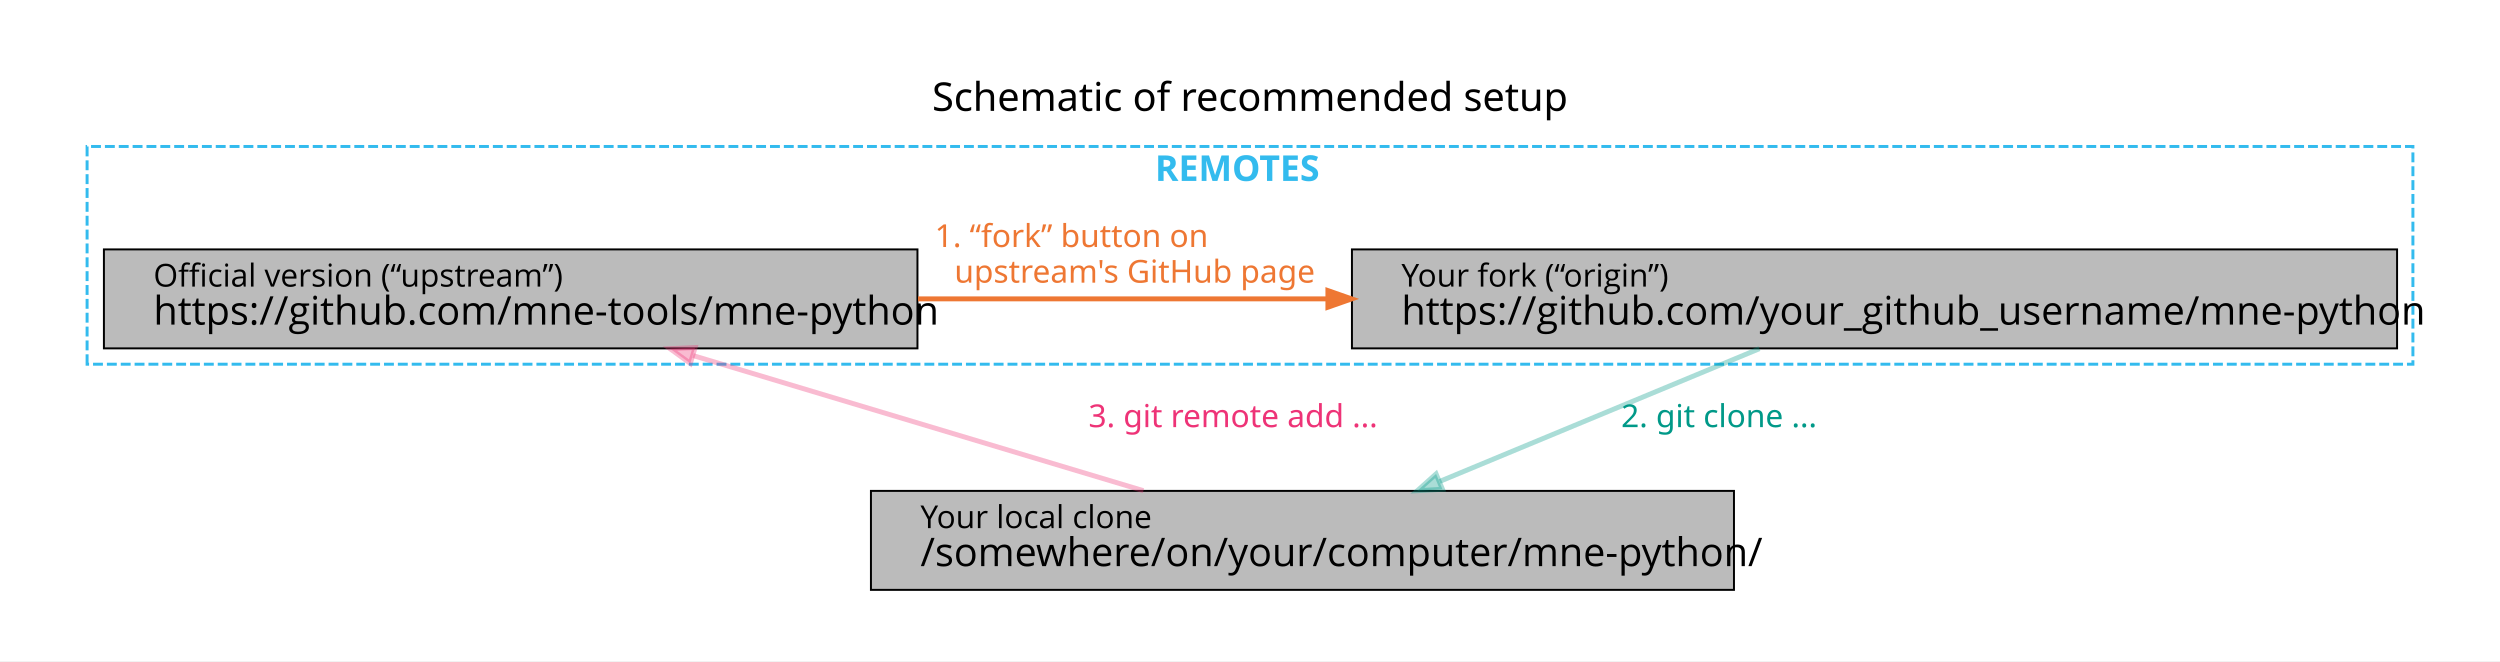
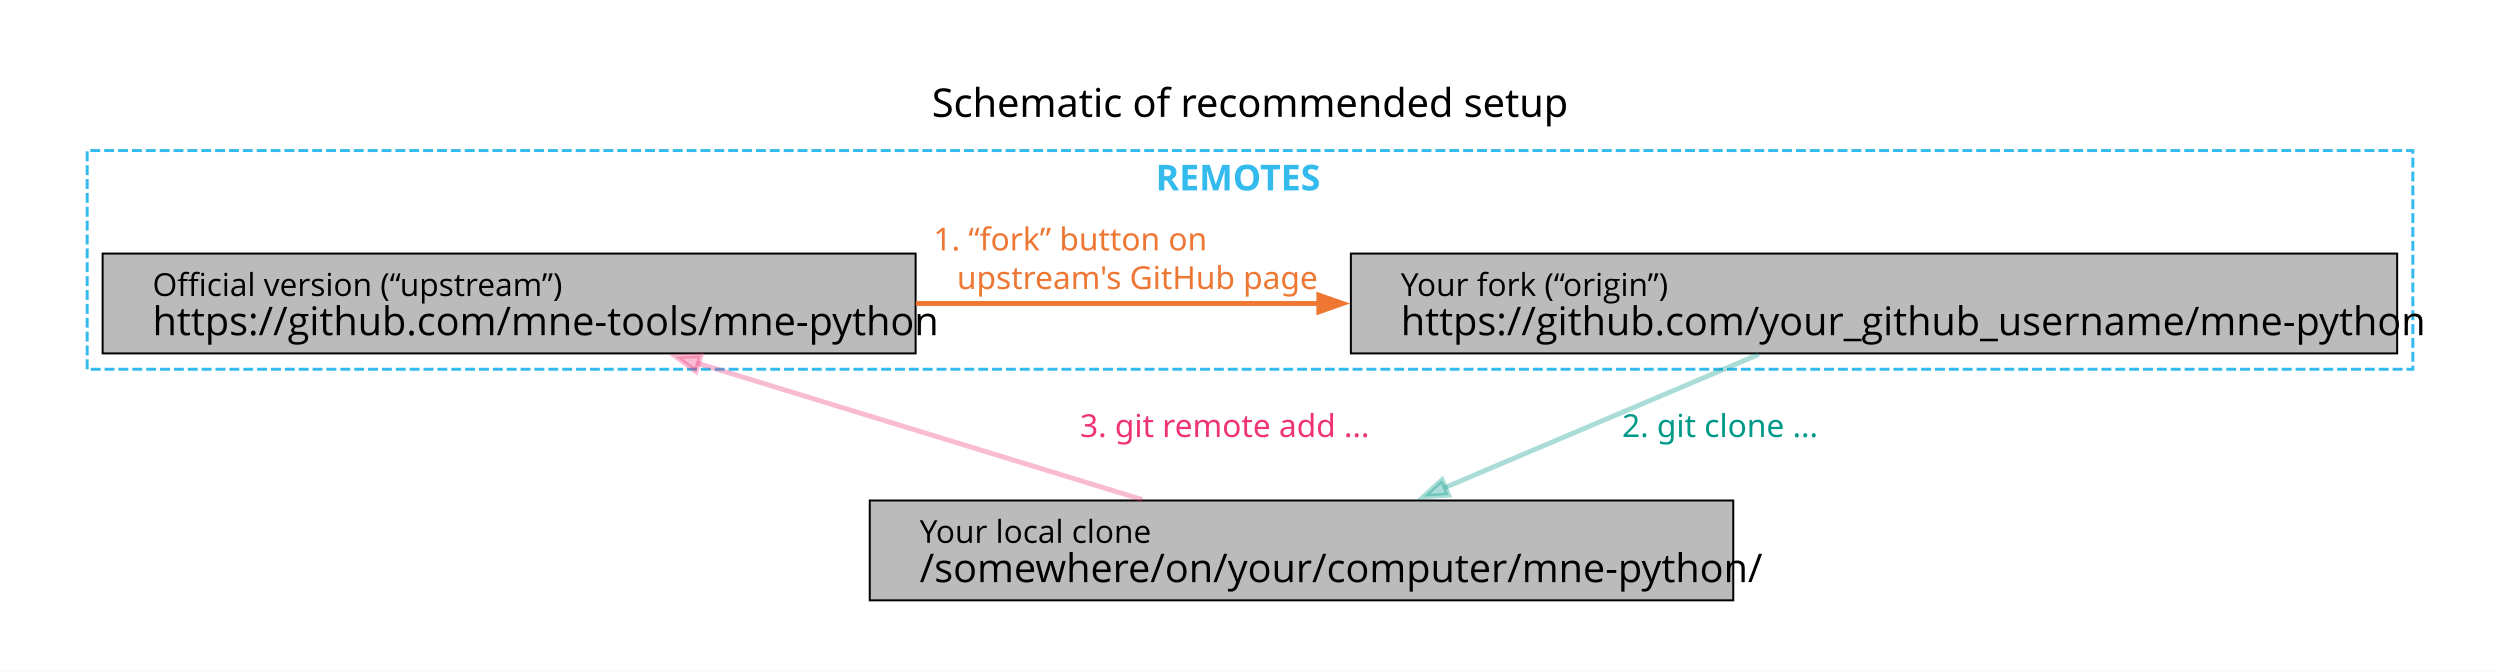
- <svg xmlns="http://www.w3.org/2000/svg" width="1263pt" height="334pt" viewBox="0.00 0.00 1263.00 334.00">
-   <g id="graph0" class="graph" transform="scale(1 1) rotate(0) translate(36 298)">
-     <polygon fill="white" stroke="transparent" points="-36,36 -36,-298 1227,-298 1227,36 -36,36" />
-     <text text-anchor="middle" x="595.5" y="-242" font-family="Source Sans Pro" font-size="20.00">Schematic of recommended setup</text>
+ <svg xmlns="http://www.w3.org/2000/svg" width="1262pt" height="339pt" viewBox="0.00 0.00 1262.00 339.00">
+   <g id="graph0" class="graph" transform="scale(1 1) rotate(0) translate(36 303.05)">
+     <polygon fill="white" stroke="none" points="-36,36 -36,-303.05 1226,-303.05 1226,36 -36,36" />
+     <text xml:space="preserve" text-anchor="middle" x="595" y="-244.05" font-family="Source Sans Pro" font-size="20.00">Schematic of recommended setup</text>
    <g id="clust1" class="cluster">
-       <polygon fill="none" stroke="#33bbee" stroke-width="1.5" stroke-dasharray="5,2" points="8,-114 8,-224 1183,-224 1183,-114 8,-114" />
-       <text text-anchor="start" x="547.5" y="-206.6" font-family="Source Sans Pro" font-weight="bold" font-size="18.00" fill="#33bbee">REMOTES</text>
-       <text text-anchor="start" x="592" y="-188.6" font-family="Source Sans Pro" font-weight="bold" font-size="18.00" fill="#33bbee"> </text>
+       <polygon fill="none" stroke="#33bbee" stroke-width="1.5" stroke-dasharray="5,2" points="8,-116.65 8,-227.05 1182,-227.05 1182,-116.65 8,-116.65" />
+       <text xml:space="preserve" text-anchor="start" x="547.38" y="-206.95" font-family="Source Sans Pro" font-weight="bold" font-size="18.00" fill="#33bbee">REMOTES</text>
+       <text xml:space="preserve" text-anchor="start" x="592" y="-188.95" font-family="Source Sans Pro" font-weight="bold" font-size="18.00" fill="#33bbee"> </text>
    </g>
    <g id="node1" class="node">
-       <polygon fill="#bbbbbb" stroke="black" points="427.5,-172 16.5,-172 16.5,-122 427.5,-122 427.5,-172" />
-       <text text-anchor="start" x="41.5" y="-153.2" font-family="Open Sans,Arial" font-size="16.00">Official version (“upstream”)</text>
-       <text text-anchor="start" x="41.5" y="-134" font-family="Open Sans,Arial" font-size="20.00">https://github.com/mne-tools/mne-python</text>
+       <polygon fill="#bbbbbb" stroke="black" points="426.2,-175.05 15.8,-175.05 15.8,-124.65 426.2,-124.65 426.2,-175.05" />
+       <text xml:space="preserve" text-anchor="start" x="41" y="-153.65" font-family="Open Sans,Arial" font-size="16.00">Official version (“upstream”)</text>
+       <text xml:space="preserve" text-anchor="start" x="41" y="-133.85" font-family="Open Sans,Arial" font-size="20.00">https://github.com/mne-tools/mne-python</text>
    </g>
    <g id="node2" class="node">
-       <polygon fill="#bbbbbb" stroke="black" points="1175,-172 647,-172 647,-122 1175,-122 1175,-172" />
-       <text text-anchor="start" x="672" y="-153.2" font-family="Open Sans,Arial" font-size="16.00">Your fork (“origin”)</text>
-       <text text-anchor="start" x="672" y="-134" font-family="Open Sans,Arial" font-size="20.00">https://github.com/your_github_username/mne-python</text>
+       <polygon fill="#bbbbbb" stroke="black" points="1174.08,-175.05 645.92,-175.05 645.92,-124.65 1174.08,-124.65 1174.08,-175.05" />
+       <text xml:space="preserve" text-anchor="start" x="671.12" y="-153.65" font-family="Open Sans,Arial" font-size="16.00">Your fork (“origin”)</text>
+       <text xml:space="preserve" text-anchor="start" x="671.12" y="-133.85" font-family="Open Sans,Arial" font-size="20.00">https://github.com/your_github_username/mne-python</text>
    </g>
    <g id="edge1" class="edge">
-       <path fill="none" stroke="#ee7733" stroke-width="2.5" d="M427.79,-147C492.69,-147 565.48,-147 634.48,-147" />
-       <polygon fill="#ee7733" stroke="#ee7733" stroke-width="2.5" points="634.86,-151.2 646.86,-147 634.86,-142.8 634.86,-151.2" />
-       <text text-anchor="start" x="436.25" y="-173.2" font-family="Source Sans Pro" font-size="16.00" fill="#ee7733">1. “fork” button on </text>
-       <text text-anchor="middle" x="537.25" y="-155.2" font-family="Source Sans Pro" font-size="16.00" fill="#ee7733"> upstream's GitHub page</text>
+       <path fill="none" stroke="#ee7733" stroke-width="2.5" d="M426.32,-149.85C490.3,-149.85 561.97,-149.85 630.13,-149.85" />
+       <polygon fill="#ee7733" stroke="#ee7733" stroke-width="2.5" points="629.75,-154.05 641.75,-149.85 629.75,-145.65 629.75,-154.05" />
+       <text xml:space="preserve" text-anchor="start" x="435.19" y="-176.65" font-family="Source Sans Pro" font-size="16.00" fill="#ee7733">1. “fork” button on </text>
+       <text xml:space="preserve" text-anchor="middle" x="536.06" y="-157.15" font-family="Source Sans Pro" font-size="16.00" fill="#ee7733"> upstream's GitHub page</text>
    </g>
    <g id="node3" class="node">
-       <polygon fill="#bbbbbb" stroke="black" points="840,-50 404,-50 404,0 840,0 840,-50" />
-       <text text-anchor="start" x="429" y="-31.2" font-family="Open Sans,Arial" font-size="16.00">Your local clone</text>
-       <text text-anchor="start" x="429" y="-12" font-family="Open Sans,Arial" font-size="20.00">/somewhere/on/your/computer/mne-python/</text>
+       <polygon fill="#bbbbbb" stroke="black" points="838.95,-50.4 403.05,-50.4 403.05,0 838.95,0 838.95,-50.4" />
+       <text xml:space="preserve" text-anchor="start" x="428.25" y="-29" font-family="Open Sans,Arial" font-size="16.00">Your local clone</text>
+       <text xml:space="preserve" text-anchor="start" x="428.25" y="-9.2" font-family="Open Sans,Arial" font-size="20.00">/somewhere/on/your/computer/mne-python/</text>
    </g>
    <g id="edge2" class="edge">
-       <path fill="none" stroke="#009988" stroke-width="2.5" stroke-opacity="0.333" d="M852.86,-121.86C806.22,-102.49 740.62,-75.26 691.26,-54.76" />
-       <polygon fill="#009988" fill-opacity="0.333" stroke="#009988" stroke-width="2.5" stroke-opacity="0.333" points="692.74,-50.82 680.04,-50.1 689.51,-58.58 692.74,-50.82" />
-       <text text-anchor="start" x="783" y="-82.2" font-family="Source Code Pro" font-size="16.00" fill="#009988">2. git clone ... </text>
+       <path fill="none" stroke="#009988" stroke-width="2.5" stroke-opacity="0.333" d="M851.86,-124.18C806.21,-104.8 742.38,-77.71 693.4,-56.93" />
+       <polygon fill="#009988" fill-opacity="0.333" stroke="#009988" stroke-width="2.5" stroke-opacity="0.333" points="695.21,-53.13 682.53,-52.31 691.93,-60.87 695.21,-53.13" />
+       <text xml:space="preserve" text-anchor="start" x="782.8" y="-82.45" font-family="Source Code Pro" font-size="16.00" fill="#009988">2. git clone ... </text>
    </g>
    <g id="edge3" class="edge">
-       <path fill="none" stroke="#ee3377" stroke-width="2.5" stroke-opacity="0.333" d="M541.66,-50.1C475.92,-69.82 382.9,-97.73 314.14,-118.36" />
-       <polygon fill="#ee3377" fill-opacity="0.333" stroke="#ee3377" stroke-width="2.5" stroke-opacity="0.333" points="312.75,-114.39 302.46,-121.86 315.17,-122.44 312.75,-114.39" />
-       <text text-anchor="end" x="660" y="-82.2" font-family="Source Code Pro" font-size="16.00" fill="#ee3377">3. git remote add ... </text>
+       <path fill="none" stroke="#ee3377" stroke-width="2.5" stroke-opacity="0.333" d="M540.66,-50.83C475.87,-70.7 384.59,-98.69 316.14,-119.68" />
+       <polygon fill="#ee3377" fill-opacity="0.333" stroke="#ee3377" stroke-width="2.5" stroke-opacity="0.333" points="315.32,-115.53 305.08,-123.07 317.79,-123.57 315.32,-115.53" />
+       <text xml:space="preserve" text-anchor="end" x="659.45" y="-82.45" font-family="Source Code Pro" font-size="16.00" fill="#ee3377">3. git remote add ... </text>
    </g>
  </g>
</svg>
